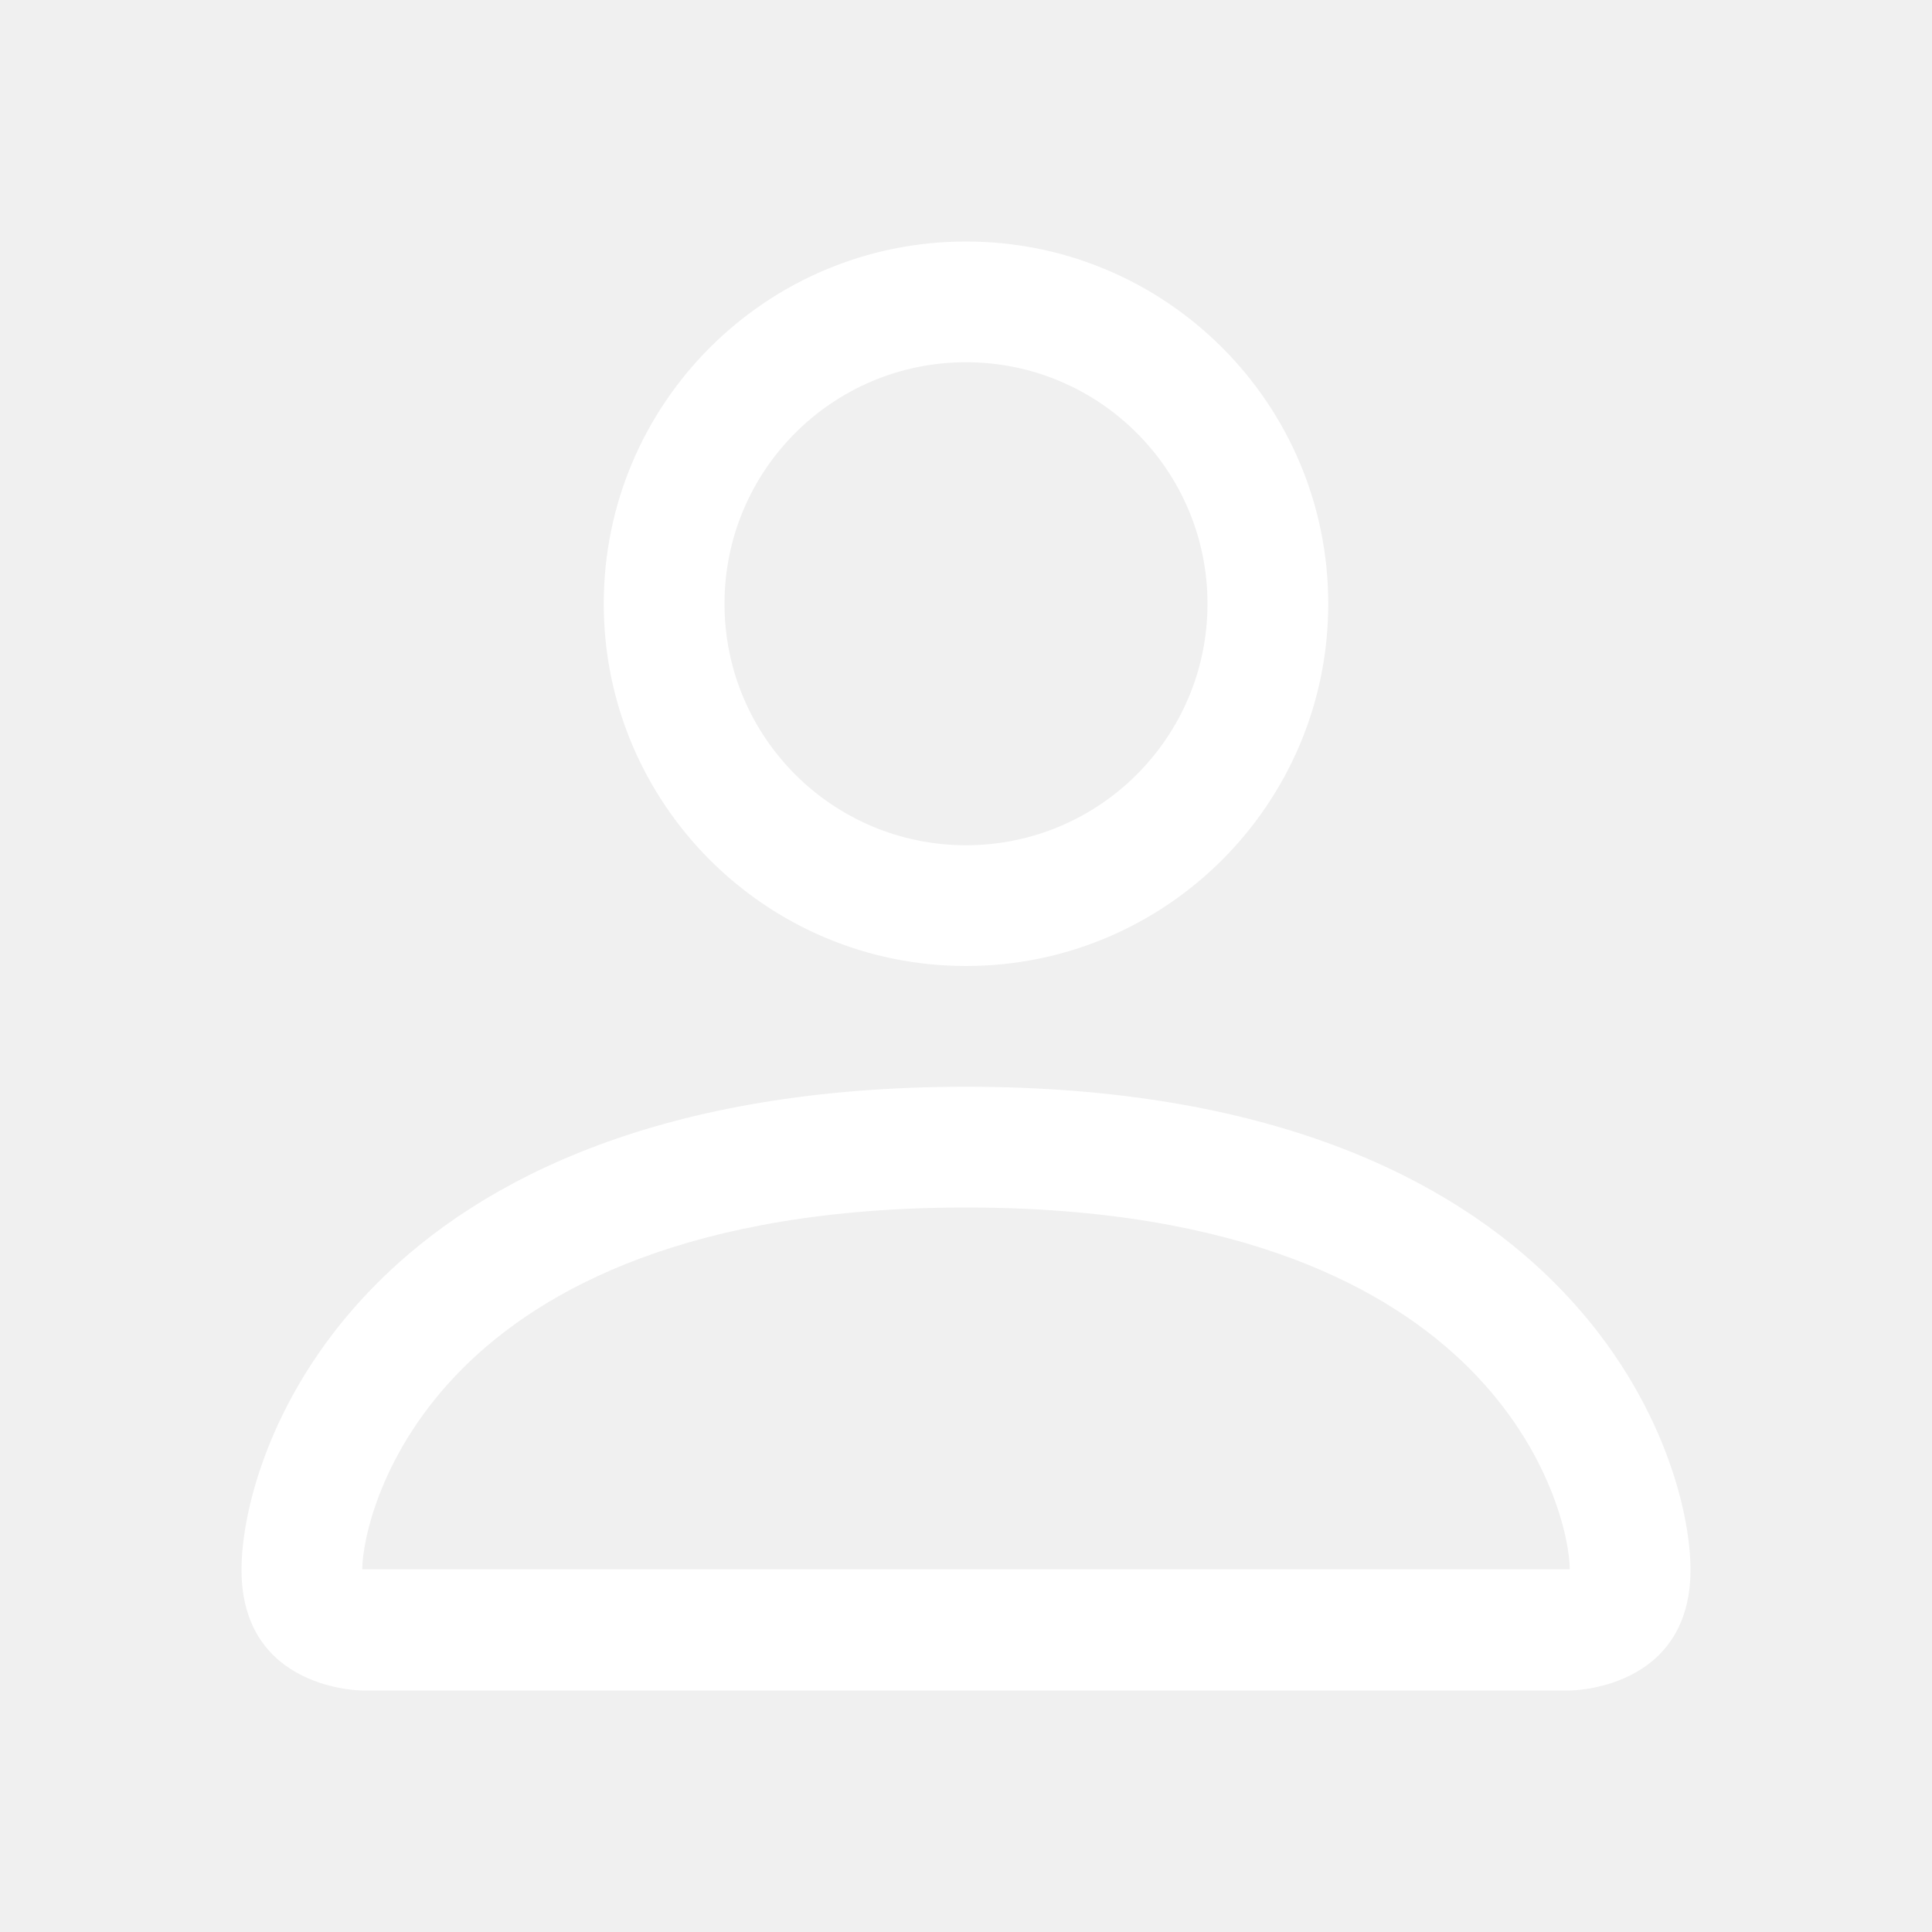
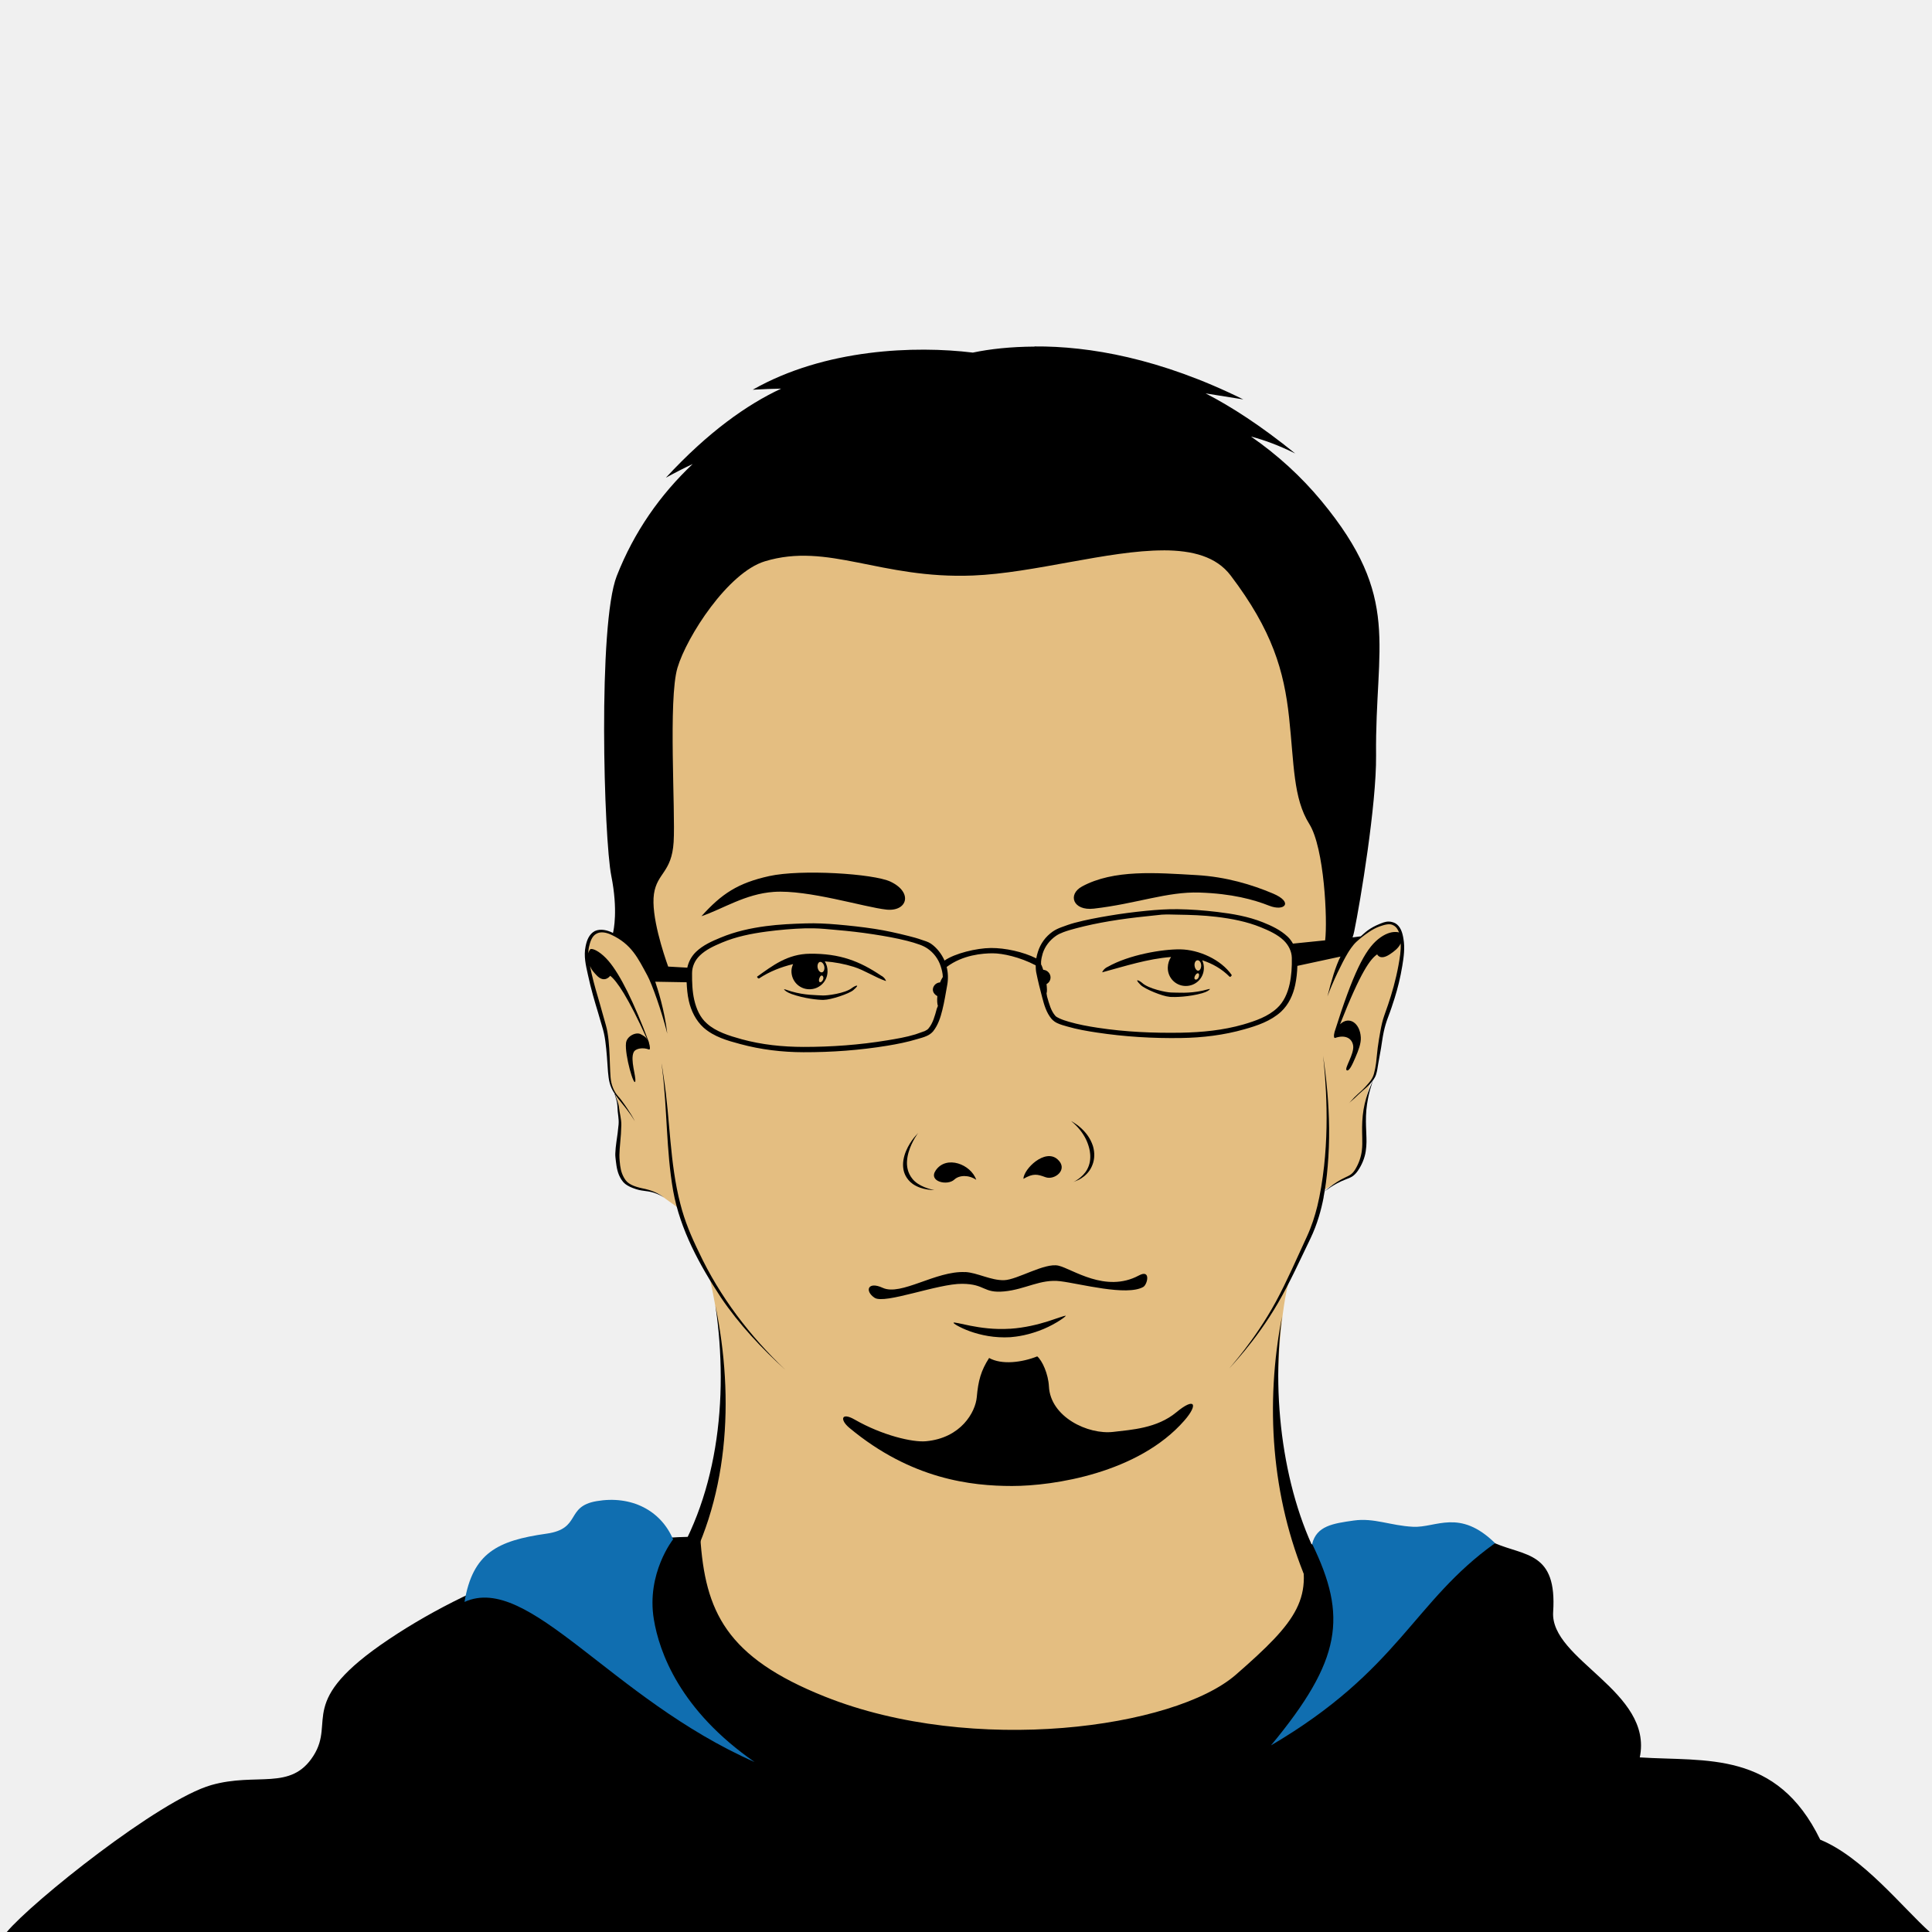
- <svg xmlns="http://www.w3.org/2000/svg" width="16" height="16" fill="#fff" class="bi bi-person" viewBox="0 0 16 16">
-   <path d="M8 8a3 3 0 1 0 0-6 3 3 0 0 0 0 6Zm2-3a2 2 0 1 1-4 0 2 2 0 0 1 4 0Zm4 8c0 1-1 1-1 1H3s-1 0-1-1 1-4 6-4 6 3 6 4Zm-1-.004c-.001-.246-.154-.986-.832-1.664C11.516 10.68 10.289 10 8 10c-2.29 0-3.516.68-4.168 1.332-.678.678-.83 1.418-.832 1.664h10Z" />
+ <svg xmlns="http://www.w3.org/2000/svg" viewBox="0 0 90 90">
+   <g transform="matrix(1.8186 0 0 1.8186 -540.22 -157.84)">
+     <path d="m332.199,114.443c.021-.056.045-.076.062-.129 .029-.09.04-.185.056-.28 .022-.13.048-.259.07-.392 .023-.139.041-.285.07-.42s.066-.258.112-.378c.066-.172.121-.327.168-.476 .075-.238.147-.524.196-.825 .037-.223.071-.461.028-.7-.024-.148-.036-.278-.174-.356-.051-.026-.114-.042-.168-.042-.09-0-.173.023-.252.056-.101.041-.198.109-.28.168-.069.05-.172.152-.245.192l-.197.026c.016-.046-.02-.136-.008-.19 .156-.753.433-3.305.42-4.555-.029-2.848.824-3.981-1.235-6.47-.518-.626-1.305-1.359-1.981-1.826 .356.093.633.134 1.033.332-.879-.711-1.66-1.098-2.32-1.438 .318.049.723.152 1.054.204-2.132-1.054-3.585-1.178-4.979-1.168l-.353.038c-.614.004-.864.037-1.304.13-1.375-.061-3.305-.232-5.248.711 .275-.015.508-.026.728-.028-.87.406-1.839.929-2.926,2.104 .246-.135.461-.251.672-.35-.83.784-1.752,2.024-2.197,3.159-.487,1.244-.38,6.729-.19,7.681 .175.878.007,1.448-.012,1.524-.007-.004-.007-.011-.014-.014-.125-.06-.32-.128-.471-.061-.15.079-.204.219-.233.368-.053.246.007.478.056.699 .078.369.171.728.256,1.007 .031.102.07.204.107.322s.07.24.089.373 .026.284.037.424c.01.129.007.245.019.373 .008.094.01.189.033.28 .025.095.063.175.111.25l.014.028c.01.078.092.187.093.356 .001.131.047.286.033.438s-.035.301-.056.443c-.015.103-.027.201-.03.29-.003.063.005.138.014.21 .02.167.074.322.175.477 .06.092.026.098.125.146 .084.04.161.069.243.08 .107.014.216.028.304.056 .12.038.208.064.302.138 .13.102.24.172.426.309 .015.047.046.084.061.134 .052.173.133.386.224.588 .138.306.334.652.518.97l.007.149c.698,3.102.199,5.643-1.146,7.577 2.319,4.743 5.969,4.315 9.191,4.472 3.16.155 7.948-2.613 7.626-4.5-1.084-1.837-1.297-4.419-.999-6.694 .084-.62.15-.864.299-1.18 .137-.304.229-.474.358-.742 .178-.37.274-.747.336-1.063 .009-.045.02-.101.038-.158 .054-.039.123-.073.155-.094 .096-.062.239-.146.406-.21 .05-.019.101-.036.154-.07 .057-.038.103-.099.14-.154 .102-.148.168-.316.196-.49s.055-.309.05-.436c-0-.015 0-.026 0-.042-.007-.164-.053-.375-.036-.574s.059-.392.098-.532 .066-.178.092-.249l-1e-005,2e-005v1e-005h-2e-005 4e-005-2e-005z" fill="#e4be81" />
+     <path d="m322.059,117.013c-.136-.398-.764-.639-1.037-.242-.198.288.298.402.475.237 .126-.118.368-.127.563.006z" />
+     <path d="m323.267,116.989c.009-.258.554-.785.874-.501 .29.257-.072.545-.308.458-.208-.076-.312-.105-.566.043z" />
+     <path d="m321.777,119.375c.305.015.66.219.997.209s1.038-.453 1.391-.372 1.204.712 2.061.251c.314-.169.219.234.111.295-.425.24-1.613-.084-2.123-.147s-.895.21-1.439.261-.476-.189-1.073-.195c-.628-.006-1.989.53-2.247.358s-.176-.432.208-.255c.47.216 1.363-.441 2.112-.403z" />
+     <path d="m322.073,122.58c-.034.381-.402,1.048-1.304,1.13-.338.031-1.114-.148-1.825-.556-.341-.196-.388.003-.132.215 1.583,1.317 3.123,1.487 4.166,1.487 1.057,0 3.233-.327 4.412-1.676 .361-.413.276-.612-.206-.211-.494.41-1.149.446-1.612.501-.648.077-1.612-.379-1.651-1.165-.016-.317-.17-.66-.299-.769-.39.156-.909.222-1.233.041-.208.323-.279.579-.316,1.003z" />
+     <path d="m318.151,112.404c.186-.001.65-.156.76-.25 .201-.173.043-.116-.04-.051-.171.133-.63.195-.749.188-.155-.01-.457-.003-.801-.104-.129-.038-.196-.071-.183-.049s.067.071.191.116c.327.117.683.152.823.151z" />
+     <path d="m316.445,111.81c-.004.013.034.062.056.042 .259-.172.555-.289.867-.364-.023.053-.04.106-.042.168-.007.257.191.469.448.476s.469-.19.476-.448c.003-.098-.021-.189-.07-.266 .25.018.495.063.742.14 .272.085.555.274.825.364 .004-.009-.034-.095-.126-.14-.551-.372-1.057-.567-1.819-.56-.579.005-.96.306-1.357.588zm1.609-.378c.045-.01.096.04.112.112s-.011.144-.056.154-.096-.04-.112-.112 .011-.144.056-.154zm.056.35c.028.01.044.054.028.098s-.056.08-.084.07-.03-.054-.014-.098 .042-.08.07-.07h-2e-005z" />
+     <path d="m323.553,95.67c-.614.004-1.141.061-1.581.154-1.469-.18-3.785-.103-5.638.951 .275-.015.508-.026.728-.028-.87.406-1.866,1.105-2.952,2.281 .246-.135.475-.251.686-.35-.83.784-1.5,1.733-1.945,2.868-.487,1.244-.33,6.729-.14,7.681 .175.878.061,1.393.042,1.469-.007-.004-.007-.011-.014-.014-.125-.06-.297-.109-.448-.042-.15.079-.209.243-.238.392-.053.246.007.492.056.714 .078.369.181.714.266.993 .031.102.061.218.098.336s.066.244.084.378 .031.266.042.406c.01.129.017.264.028.392 .008.094.019.189.042.28 .025.095.064.176.112.252 .004.006.01.008.014.014 .01.078.072.194.074.364 .001.131.042.282.029.434s-.035.305-.056.448c-.015.103-.025.205-.028.294-.003.063.006.124.014.196 .02.167.043.324.145.479 .06.092.12.133.218.181 .084.04.217.084.299.094 .107.014.22.028.308.056 .12.038.203.085.266.126-.059-.045-.15-.108-.266-.154-.088-.035-.187-.063-.294-.084-.081-.016-.216-.055-.285-.094-.081-.044-.125-.081-.176-.167-.087-.148-.103-.284-.117-.437-.011-.105-.007-.218 0-.308l.014-.168c.014-.136.025-.295.028-.448s-.044-.299-.057-.434c-.014-.154-.084-.267-.102-.35 .041.06.084.117.126.168 .122.149.216.27.28.364s.098.154.098.154-.025-.057-.084-.154-.15-.237-.266-.392c-.047-.063-.11-.121-.154-.196s-.079-.162-.098-.252-.023-.185-.028-.28c-.007-.126-.008-.247-.014-.378-.006-.137-.013-.282-.028-.42s-.033-.264-.07-.392c-.057-.194-.107-.385-.154-.546-.067-.229-.145-.488-.21-.77l-.042-.196c.041.104.091.155.168.238 .206.221.35.014.35.014 .168.13.455.54.951,1.637-.038-.074-.102-.103-.168-.14-.12-.067-.357.047-.378.224-.036.308.208,1.147.238.979 .022-.126-.134-.547-.042-.742 .048-.101.242-.128.392-.07 .04.015.025-.096 0-.168-.001-.003.001-.012 0-.014-.383-1.023-.738-1.738-1.035-2.085-.176-.206-.362-.314-.448-.308-.035.003-.057.062-.07.112-0-.054.003-.101.014-.154 .031-.14.078-.291.196-.35 .111-.062.257-.029.378.028 .522.243.684.603.923,1.042 .118.216.368.915.511,1.49-.072-.617-.247-1.143-.308-1.329l.804.014c.007.16.02.317.056.476 .057.253.179.505.378.686 .267.236.61.333.937.42 .531.144 1.076.209 1.623.21 .72.002 1.443-.051 2.155-.168 .252-.042.507-.092.756-.168 .083-.025.17-.045.252-.084 .05-.022.106-.058.154-.112 .131-.163.192-.361.238-.546 .055-.215.086-.43.126-.644 .028-.15.023-.316-.014-.462 .417-.313.925-.349 1.175-.35 .26-0.0.696.095 1.105.308 .001.06.003.122.014.182 .043.213.096.429.154.644 .048.184.104.385.238.546 .049.054.104.091.154.112 .083.038.168.06.252.084 .249.072.502.116.756.154 .713.108 1.435.151 2.155.14 .547-.008 1.094-.073 1.623-.224 .326-.091.673-.208.937-.448 .197-.183.31-.432.364-.686 .034-.16.052-.328.056-.49l1.105-.238c-.126.246-.235.622-.335,1.021 .143-.388.372-.859.518-1.105 .036-.061.13-.208.224-.294s.202-.171.322-.252c.083-.056.172-.106.266-.14 .124-.042.265-.091.364-.028 .065.034.113.102.14.182-.028-.014-.068-.015-.112-.014-.102.002-.251.046-.42.182-.345.276-.649.885-1.119,2.378-.007.022-.007.047-.014.07-.006.041.001.093.028.084 .245-.086.431-.003.462.196 .033.211-.23.583-.168.63s.152-.153.224-.322c.082-.191.148-.363.14-.518-.02-.369-.3-.558-.532-.336 .539-1.369.779-1.672.951-1.791 0,0 .07.166.322,0 .111-.073.227-.161.28-.28 .011.187-.023.374-.056.56-.069.377-.17.724-.266,1.007-.029.087-.062.181-.098.28-.044.123-.072.253-.098.392s-.051.29-.07.434c-.018.133-.025.262-.042.392-.013.096-.032.194-.056.28s-.069.156-.126.224-.123.14-.182.196c-.072.067-.139.123-.196.182l-.14.154c.037-.043.098-.086.154-.14 .059-.056.12-.117.196-.182 .062-.052.134-.114.196-.182s.122-.141.154-.238c.029-.09.04-.185.056-.28 .022-.13.048-.259.07-.392 .023-.139.041-.285.07-.42s.066-.258.112-.378c.066-.172.121-.341.168-.49 .075-.238.147-.524.196-.825 .037-.223.071-.461.028-.7-.024-.148-.072-.314-.21-.392-.051-.026-.114-.042-.168-.042-.09-0-.173.037-.252.07-.101.041-.198.095-.28.154-.069.05-.122.102-.182.154l-.21.028c.016-.046.031-.099.042-.154 .156-.753.572-3.256.56-4.505-.029-2.848.66-4.031-1.399-6.52-.518-.626-1.129-1.184-1.805-1.651 .356.093.733.236 1.133.434-.879-.711-1.635-1.199-2.295-1.539l.965.154c-2.132-1.054-3.95-1.367-5.345-1.357h2e-005zm3.302,5.219c.744.001 1.353.159 1.721.644 1.069,1.409 1.368,2.444 1.497,3.638s.103,2.068.518,2.728c.385.614.469,2.465.406,2.98l-.825.084c-.041-.071-.08-.126-.14-.182-.181-.169-.41-.276-.63-.364-.376-.151-.78-.219-1.175-.266-.338-.04-.668-.065-1.007-.07-.269-.004-.547.016-.811.042-.321.032-.633.072-.951.126-.293.049-.592.105-.881.182-.111.03-.226.071-.336.112-.076.028-.15.061-.224.112-.181.128-.312.307-.378.518-.017.056-.033.11-.042.168-.335-.169-.799-.268-1.161-.266-.375.003-.93.14-1.189.322-.075-.169-.196-.328-.35-.434-.074-.05-.162-.071-.238-.098-.111-.04-.224-.07-.336-.098-.29-.073-.573-.137-.867-.182-.319-.049-.644-.084-.965-.112-.265-.023-.529-.036-.797-.028-.339.01-.684.025-1.021.07-.394.052-.787.138-1.161.294-.218.09-.451.192-.63.364-.114.11-.191.25-.224.406l-.49-.028c-.115-.321-.445-1.309-.364-1.861 .08-.542.455-.546.504-1.329s-.141-3.659.098-4.463 1.297-2.443 2.239-2.728c1.627-.494 2.956.459 5.331.364 1.558-.062 3.462-.645 4.883-.644l-2e-005,2e-005zm-.042,9.332c.131-.008.262-.003.392,0 .335.005.675.016 1.007.056 .39.047.776.121 1.133.266 .214.087.429.185.588.336 .124.118.207.281.21.448 .005.229-.009.453-.056.672-.052.234-.151.461-.322.616-.232.216-.546.326-.867.42-.514.147-1.057.201-1.595.21-.713.011-1.422-.019-2.127-.126-.25-.038-.502-.084-.742-.154-.081-.024-.165-.05-.238-.084-.047-.024-.091-.042-.112-.07-.112-.129-.158-.308-.21-.49-.007-.025-.008-.059-.014-.084 .017-.05.011-.132 0-.238 .074-.038.117-.124.098-.21s-.097-.152-.182-.154c-.02-.055-.034-.104-.056-.14 8e-005-.01-0-.018 0-.028v-.042c.006-.071.021-.141.042-.21 .057-.182.18-.339.336-.448 .056-.04.123-.07.196-.098 .104-.039.213-.069.322-.098 .283-.075.562-.133.853-.182 .315-.053.634-.094.951-.126l.392-.042v-4e-005zm-9.122.35h.196c.196.003.39.025.588.042 .318.027.636.063.951.112 .292.045.583.096.867.168 .11.028.218.06.322.098 .073.027.139.059.196.098 .157.107.276.266.336.448 .03.091.054.185.056.28-.021.036-.051.085-.07.14-.086.003-.164.066-.182.154-.017.085.039.158.112.196-.01.107-.004.202.014.252-.006.026-.021.044-.028.07-.049.183-.1.374-.21.504-.02.028-.051.046-.098.07l-.238.084c-.239.073-.478.113-.728.154-.703.116-1.427.169-2.141.168-.538-.001-1.065-.056-1.581-.196-.323-.09-.661-.193-.895-.406-.173-.152-.267-.368-.322-.602-.05-.217-.058-.457-.056-.686 0-.167.073-.329.196-.448 .156-.153.361-.246.574-.336 .356-.15.744-.228 1.133-.28 .332-.044.672-.074 1.007-.084l2e-005,3e-005z" />
+     <path d="m327.288,111.11c-.455-.007-1.314.137-1.861.448-.094.04-.144.13-.14.14 .578-.156 1.164-.347 1.763-.392-.051.072-.081.17-.084.266-.007.257.191.469.448.476s.469-.19.476-.448c.003-.075-.013-.147-.042-.21 .259.083.499.218.7.42 .021.021.059-.029.056-.042-.275-.398-.841-.65-1.315-.658zm.434.28c.046-.006.089.039.098.112s-.024.148-.07.154-.089-.053-.098-.126 .024-.134.07-.14zm.028.336c.026.014.022.071 0,.112s-.057.056-.084.042-.022-.057 0-.098 .057-.07.084-.056z" />
+     <path d="m322.918,120.828c-.398.026-.755-.027-1.014-.078l-.307-.065c-.073-.015-.116-.02-.12-.011s.033.039.106.079 .179.092.313.14 .295.093.471.122 .368.041.559.03l.024-.002c.05-.004.175-.016.329-.049s.337-.089.504-.159 .319-.156.423-.224 .161-.117.144-.117-.074.016-.152.043l-.308.103c-.25.078-.583.163-.956.188l-.016.001z" />
+     <path d="m320.246,116.903c.037.074.102.157.188.217 .059.041.124.072.188.095s.126.036.181.045c.109.017.183.017.183.017s-.072-.013-.173-.046-.229-.09-.327-.178c-.082-.073-.136-.168-.164-.246-.009-.025-.017-.053-.023-.082-.013-.061-.018-.131-.012-.205s.02-.15.042-.222c.04-.136.102-.26.153-.348s.091-.141.091-.141l-.11.127c-.063.081-.143.198-.201.337-.031.073-.055.153-.068.234s-.013.162-0.0.237c.01.06.03.115.053.16z" />
+     <path d="m325.039,116.122c-.023-.069-.062-.15-.114-.227s-.118-.149-.183-.208-.129-.104-.176-.134l-.077-.046 .072.062c.043.04.101.098.157.168s.11.153.15.235 .068.164.085.233c.011.043.02.09.024.142 .006.063.005.131-.007.2s-.035.136-.068.197c-.06.112-.153.196-.227.249s-.128.077-.128.077l.138-.058c.082-.043.19-.116.272-.232 .044-.062.077-.135.099-.21s.029-.154.026-.228c-.004-.083-.021-.159-.042-.221z" />
+     <path d="m319.866,109.377c.581.278.425.77-.106.715-.558-.059-2.007-.515-2.886-.454-.733.051-1.304.437-1.854.623 .518-.574.928-.849 1.736-1.028s2.675-.064 3.11.144z" />
+     <path d="m324.77,109.499c-.376.203-.235.629.3.568 1.093-.125 1.877-.439 2.709-.412s1.389.181 1.784.337 .631-.087.095-.313-1.195-.427-1.953-.471c-1.044-.06-2.121-.149-2.936.291z" />
+     <path d="m332.051,115.839c-0-.015-.001-.03-.002-.045-.007-.164-.015-.37.003-.569s.059-.387.098-.527 .073-.23.073-.23-.042.084-.095.219-.114.324-.148.529-.039.405-.036.581c0.0.052.002.1.003.145 .002.1.004.212-.011.328-.019.157-.077.323-.165.47-.031.051-.067.099-.113.133-.043.032-.093.054-.142.077-.166.078-.299.17-.391.241s-.143.118-.143.118l.151-.105c.096-.062.234-.142.402-.206 .05-.019.104-.038.158-.072 .057-.038.103-.089.141-.144 .102-.148.175-.323.202-.497s.02-.32.015-.447z" />
+     <path d="m314.481,117.635c-.277-1.058-.26-2.161-.426-3.237-.018-.132-.085-.573-.041-.234 .132,1.041.101,2.098.282,3.133 .18.994.675,1.896 1.224,2.732 .465.688 1.038,1.297 1.652,1.854-.909-.865-1.684-1.877-2.217-3.016-.194-.396-.366-.803-.474-1.232z" />
+     <path d="m330.956,117.461c.045-.23.082-.504.106-.794 .027-.314.039-.649.036-.975s-.021-.64-.044-.916-.051-.51-.073-.677-.036-.264-.036-.264 .01.095.025.257 .033.393.047.664 .021.584.015.91-.027.665-.062.99c-.042.379-.102.74-.174,1.033-.06.243-.144.513-.27.785-.249.534-.506,1.135-.793,1.663-.271.498-.572.927-.804,1.229s-.392.481-.392.481 .165-.172.407-.466 .558-.716.845-1.212c.15-.26.294-.539.431-.819s.269-.563.399-.831c.178-.37.278-.742.339-1.058z" />
+     <path d="m314.99 126.16c0.122 1.907 0.657 3.082 3.197 4.093 3.795 1.512 8.949 0.81 10.525-0.565s2.034-1.972 1.563-3.429c1.105 0.271 2.317 0.453 3.41 0.466 0.762 8e-3 1.199-0.242 1.657-0.404 0.78 0.336 1.597 0.22 1.495 1.76-0.082 1.228 2.569 2.033 2.219 3.727 1.699 0.11 3.506-0.187 4.622 2.108 1.09 0.446 2.104 1.734 2.813 2.371h-49.27c0.651-0.781 3.916-3.391 5.241-3.769 1.173-0.335 2.038 0.159 2.618-0.749s-0.463-1.378 1.927-2.982 5.416-2.586 7.64-2.627z" />
+     <path d="m314.09 127.16 0.352 0.226c1.292-2.137 1.425-4.768 0.937-7.148 0.351 2.405 0.056 4.988-1.289 6.922z" />
+     <path d="m316.382,131.927c-3.684-1.624-5.783-4.849-7.431-4.101 .21-1.253.84-1.571 2.102-1.749 .899-.127.474-.695 1.282-.833 .89-.152 1.644.236 1.959.979 0,0-.688.869-.493,2.048 .139.843.668,2.328 2.581,3.656z" fill="#106eb0" />
+     <path d="m330.52 127.28 0.486-0.235c-1.02-1.726-1.41-4.272-1.115-6.529-0.433 2.235-0.277 4.619 0.629 6.764z" />
+     <path d="m329.61 131.5c3.295-1.936 3.632-3.673 5.739-5.18-0.912-0.893-1.509-0.39-2.099-0.419-0.584-0.029-0.997-0.234-1.522-0.16-0.536 0.076-0.95 0.138-1.064 0.599 0.901 1.857 0.764 2.965-1.055 5.161z" fill="#106eb0" />
+     <path d="m327.012,112.326c-.186-.014-.637-.201-.74-.303-.188-.186-.035-.119.044-.048 .162.145.615.239.734.24 .155.001.456.03.807-.047 .131-.029.201-.058.186-.036-.016.023-.072.066-.199.102-.334.094-.692.104-.832.093z" />
+   </g>
</svg>
